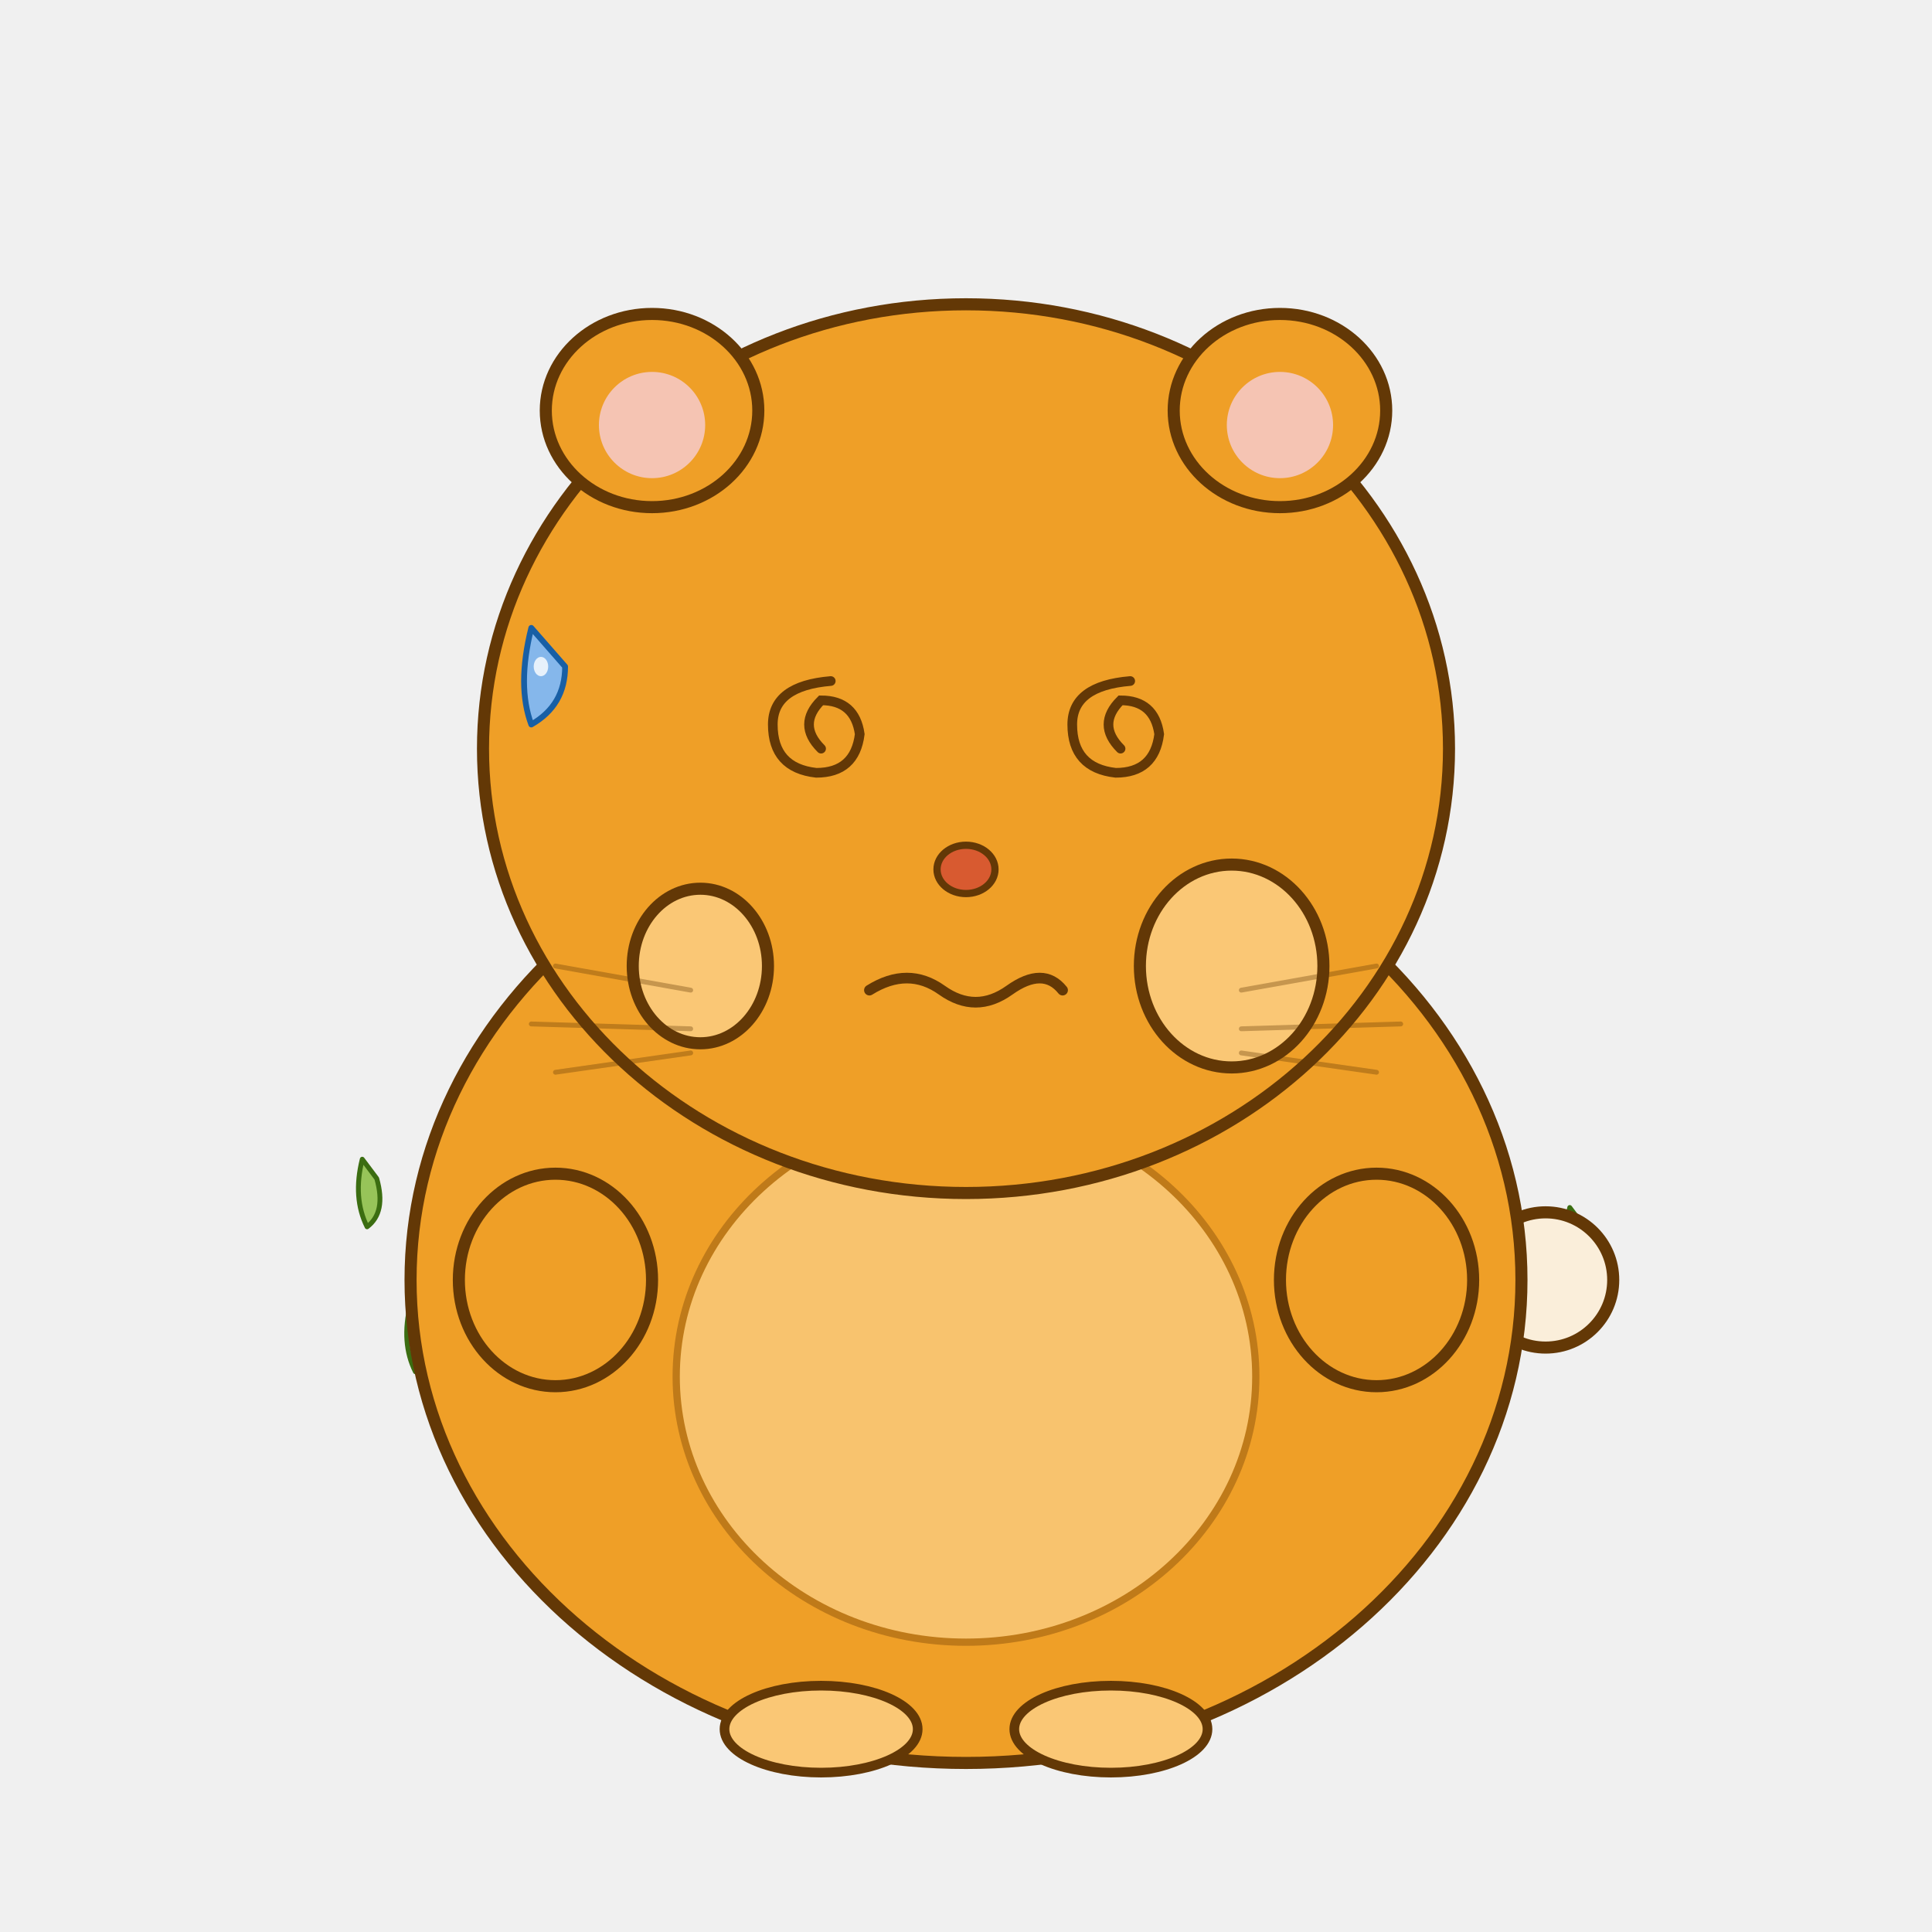
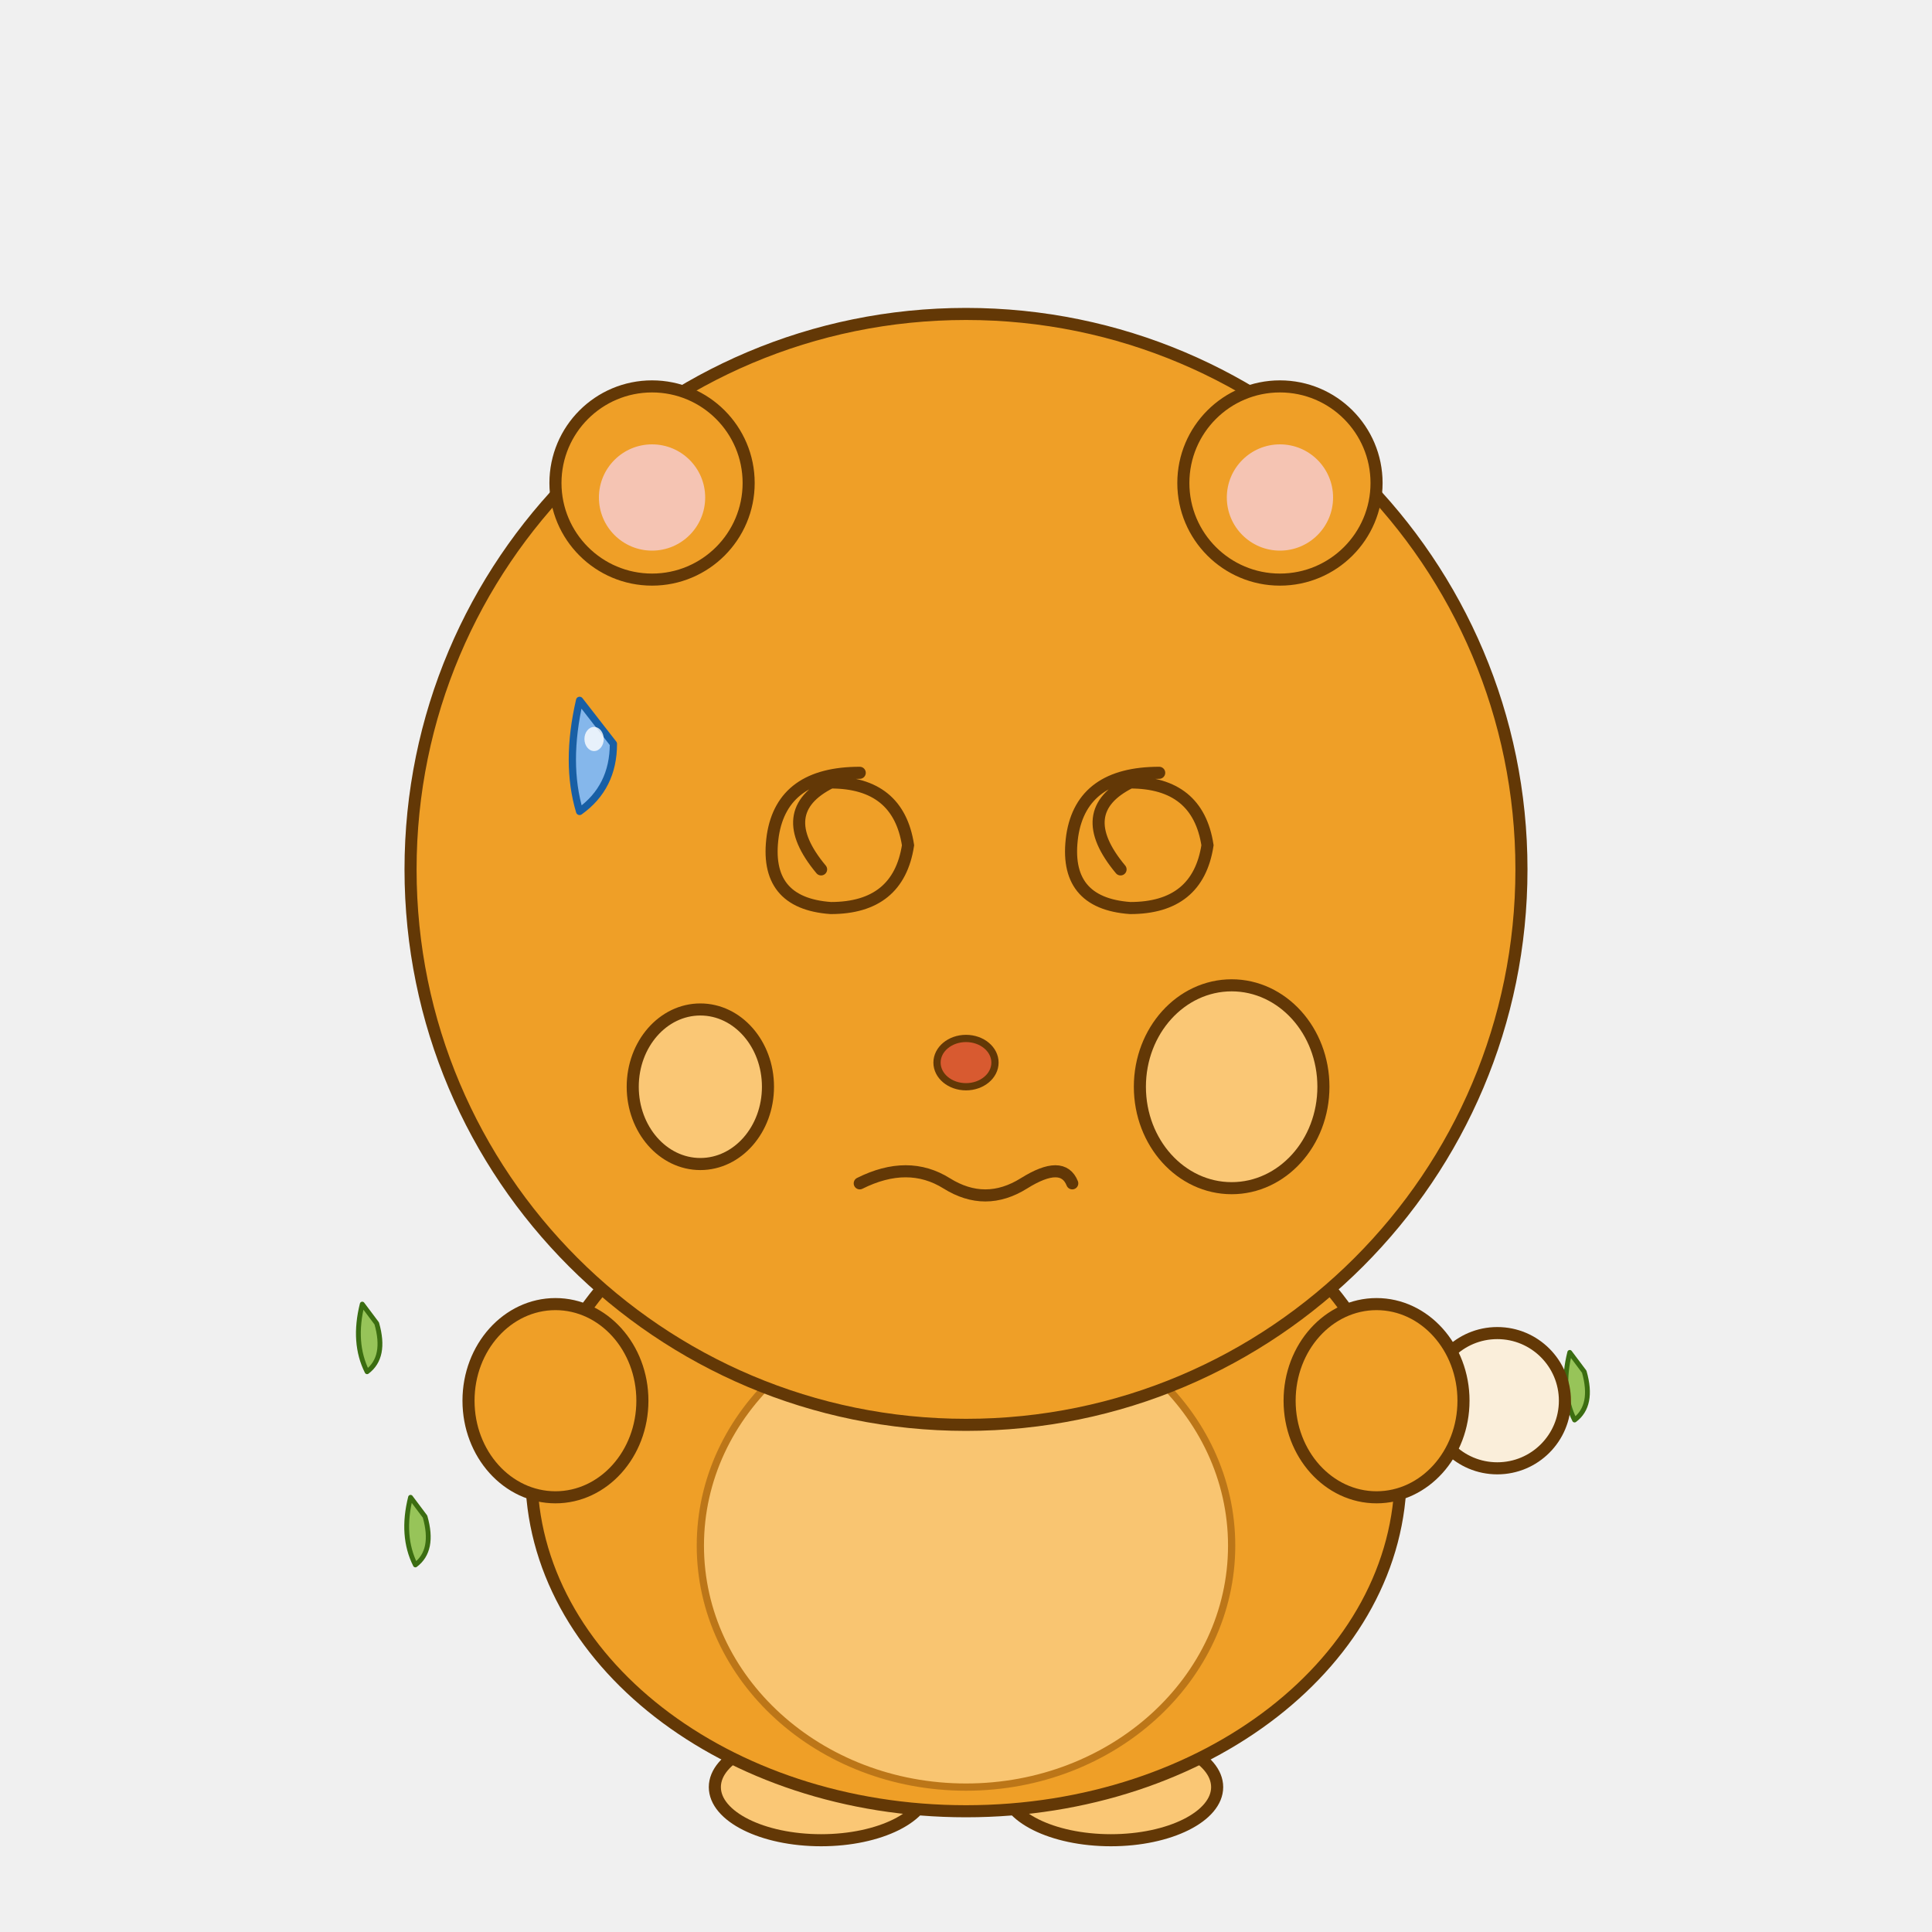
<svg xmlns="http://www.w3.org/2000/svg" viewBox="0 0 400 400" fill="none">
-   <path d="M75 240 Q73 248 76 254 Q80 251 78 244 Z" fill="#97C459" stroke="#3B6D11" stroke-width="1" stroke-linejoin="round" />
-   <path d="M85 270 Q83 278 86 284 Q90 281 88 274 Z" fill="#97C459" stroke="#3B6D11" stroke-width="1" stroke-linejoin="round" />
-   <path d="M325 250 Q323 258 326 264 Q330 261 328 254 Z" fill="#97C459" stroke="#3B6D11" stroke-width="1" stroke-linejoin="round" />
-   <circle cx="320" cy="265" r="14" fill="#FAEEDA" stroke="#633806" stroke-width="2.5" />
-   <ellipse cx="200" cy="265" rx="115" ry="100" fill="#EF9F27" stroke="#633806" stroke-width="2.5" />
-   <ellipse cx="200" cy="285" rx="60" ry="55" fill="#FAC775" stroke="#BA7517" stroke-width="1.5" opacity="0.9" />
-   <ellipse cx="115" cy="265" rx="20" ry="22" fill="#EF9F27" stroke="#633806" stroke-width="2.5" />
-   <ellipse cx="285" cy="265" rx="20" ry="22" fill="#EF9F27" stroke="#633806" stroke-width="2.5" />
-   <ellipse cx="170" cy="358" rx="20" ry="9" fill="#FAC775" stroke="#633806" stroke-width="2" />
-   <ellipse cx="230" cy="358" rx="20" ry="9" fill="#FAC775" stroke="#633806" stroke-width="2" />
-   <ellipse cx="200" cy="155" rx="100" ry="92" fill="#EF9F27" stroke="#633806" stroke-width="2.5" />
-   <ellipse cx="135" cy="85" rx="22" ry="20" fill="#EF9F27" stroke="#633806" stroke-width="2.5" />
-   <ellipse cx="265" cy="85" rx="22" ry="20" fill="#EF9F27" stroke="#633806" stroke-width="2.5" />
-   <ellipse cx="135" cy="88" rx="11" ry="11" fill="#F5C4B3" />
-   <ellipse cx="265" cy="88" rx="11" ry="11" fill="#F5C4B3" />
-   <ellipse cx="145" cy="200" rx="14" ry="16" fill="#FAC775" stroke="#633806" stroke-width="2.5" />
-   <ellipse cx="255" cy="200" rx="19" ry="21" fill="#FAC775" stroke="#633806" stroke-width="2.5" />
-   <path d="M170 155 Q165 150 170 145 Q177 145 178 152 Q177 160 169 160 Q160 159 160 150 Q160 142 172 141" stroke="#633806" stroke-width="2" fill="none" stroke-linecap="round" />
-   <path d="M232 155 Q227 150 232 145 Q239 145 240 152 Q239 160 231 160 Q222 159 222 150 Q222 142 234 141" stroke="#633806" stroke-width="2" fill="none" stroke-linecap="round" />
-   <ellipse cx="200" cy="180" rx="6" ry="5" fill="#D85A30" stroke="#633806" stroke-width="1.5" />
-   <path d="M180 205 Q188 200 195 205 Q202 210 209 205 Q216 200 220 205" stroke="#633806" stroke-width="2.2" fill="none" stroke-linecap="round" />
-   <line x1="115" y1="200" x2="143" y2="205" stroke="#633806" stroke-width="1" opacity="0.35" stroke-linecap="round" />
-   <line x1="110" y1="212" x2="143" y2="213" stroke="#633806" stroke-width="1" opacity="0.35" stroke-linecap="round" />
-   <line x1="115" y1="222" x2="143" y2="218" stroke="#633806" stroke-width="1" opacity="0.35" stroke-linecap="round" />
-   <line x1="257" y1="205" x2="285" y2="200" stroke="#633806" stroke-width="1" opacity="0.35" stroke-linecap="round" />
-   <line x1="257" y1="213" x2="290" y2="212" stroke="#633806" stroke-width="1" opacity="0.35" stroke-linecap="round" />
-   <line x1="257" y1="218" x2="285" y2="222" stroke="#633806" stroke-width="1" opacity="0.35" stroke-linecap="round" />
-   <path d="M110 130 Q107 142 110 150 Q117 146 117 138 Z" fill="#85B7EB" stroke="#185FA5" stroke-width="1.2" stroke-linejoin="round" />
-   <ellipse cx="112" cy="138" rx="1.5" ry="2" fill="#FFFFFF" opacity="0.8" />
+   <path d="M75 270 Q73 278 76 284 Q80 281 78 274 Z" fill="#97C459" stroke="#3B6D11" stroke-width="1" stroke-linejoin="round" />
+   <path d="M85 310 Q83 318 86 324 Q90 321 88 314 Z" fill="#97C459" stroke="#3B6D11" stroke-width="1" stroke-linejoin="round" />
+   <path d="M325 280 Q323 288 326 294 Q330 291 328 284 Z" fill="#97C459" stroke="#3B6D11" stroke-width="1" stroke-linejoin="round" />
+   <circle cx="310" cy="290" r="14" fill="#FAEEDA" stroke="#633806" stroke-width="2.5" />
+   <ellipse cx="170" cy="370" rx="22" ry="11" fill="#FAC775" stroke="#633806" stroke-width="2.5" />
+   <ellipse cx="230" cy="370" rx="22" ry="11" fill="#FAC775" stroke="#633806" stroke-width="2.5" />
+   <ellipse cx="200" cy="305" rx="90" ry="70" fill="#EF9F27" stroke="#633806" stroke-width="2.5" />
+   <ellipse cx="200" cy="320" rx="55" ry="50" fill="#FAC775" stroke="#BA7517" stroke-width="1.5" opacity="0.95" />
+   <ellipse cx="115" cy="290" rx="18" ry="20" fill="#EF9F27" stroke="#633806" stroke-width="2.5" />
+   <ellipse cx="285" cy="290" rx="18" ry="20" fill="#EF9F27" stroke="#633806" stroke-width="2.5" />
+   <circle cx="200" cy="180" r="115" fill="#EF9F27" stroke="#633806" stroke-width="2.5" />
+   <circle cx="135" cy="100" r="20" fill="#EF9F27" stroke="#633806" stroke-width="2.5" />
+   <circle cx="265" cy="100" r="20" fill="#EF9F27" stroke="#633806" stroke-width="2.5" />
+   <circle cx="135" cy="103" r="11" fill="#F5C4B3" />
+   <circle cx="265" cy="103" r="11" fill="#F5C4B3" />
+   <ellipse cx="145" cy="225" rx="14" ry="16" fill="#FAC775" stroke="#633806" stroke-width="2.5" />
+   <ellipse cx="255" cy="225" rx="19" ry="21" fill="#FAC775" stroke="#633806" stroke-width="2.5" />
+   <path d="M170 180 Q160 168 172 162 Q186 162 188 175 Q186 188 172 188 Q158 187 160 173 Q162 160 178 160" stroke="#633806" stroke-width="2.5" fill="none" stroke-linecap="round" />
+   <path d="M232 180 Q222 168 234 162 Q248 162 250 175 Q248 188 234 188 Q220 187 222 173 Q224 160 240 160" stroke="#633806" stroke-width="2.5" fill="none" stroke-linecap="round" />
+   <ellipse cx="200" cy="220" rx="6" ry="5" fill="#D85A30" stroke="#633806" stroke-width="1.5" />
+   <path d="M178 245 Q188 240 196 245 Q204 250 212 245 Q220 240 222 245" stroke="#633806" stroke-width="2.5" fill="none" stroke-linecap="round" />
+   <path d="M120 145 Q117 158 120 168 Q127 163 127 154 Z" fill="#85B7EB" stroke="#185FA5" stroke-width="1.5" stroke-linejoin="round" />
+   <ellipse cx="123" cy="153" rx="2" ry="2.5" fill="#FFFFFF" opacity="0.8" />
</svg>
